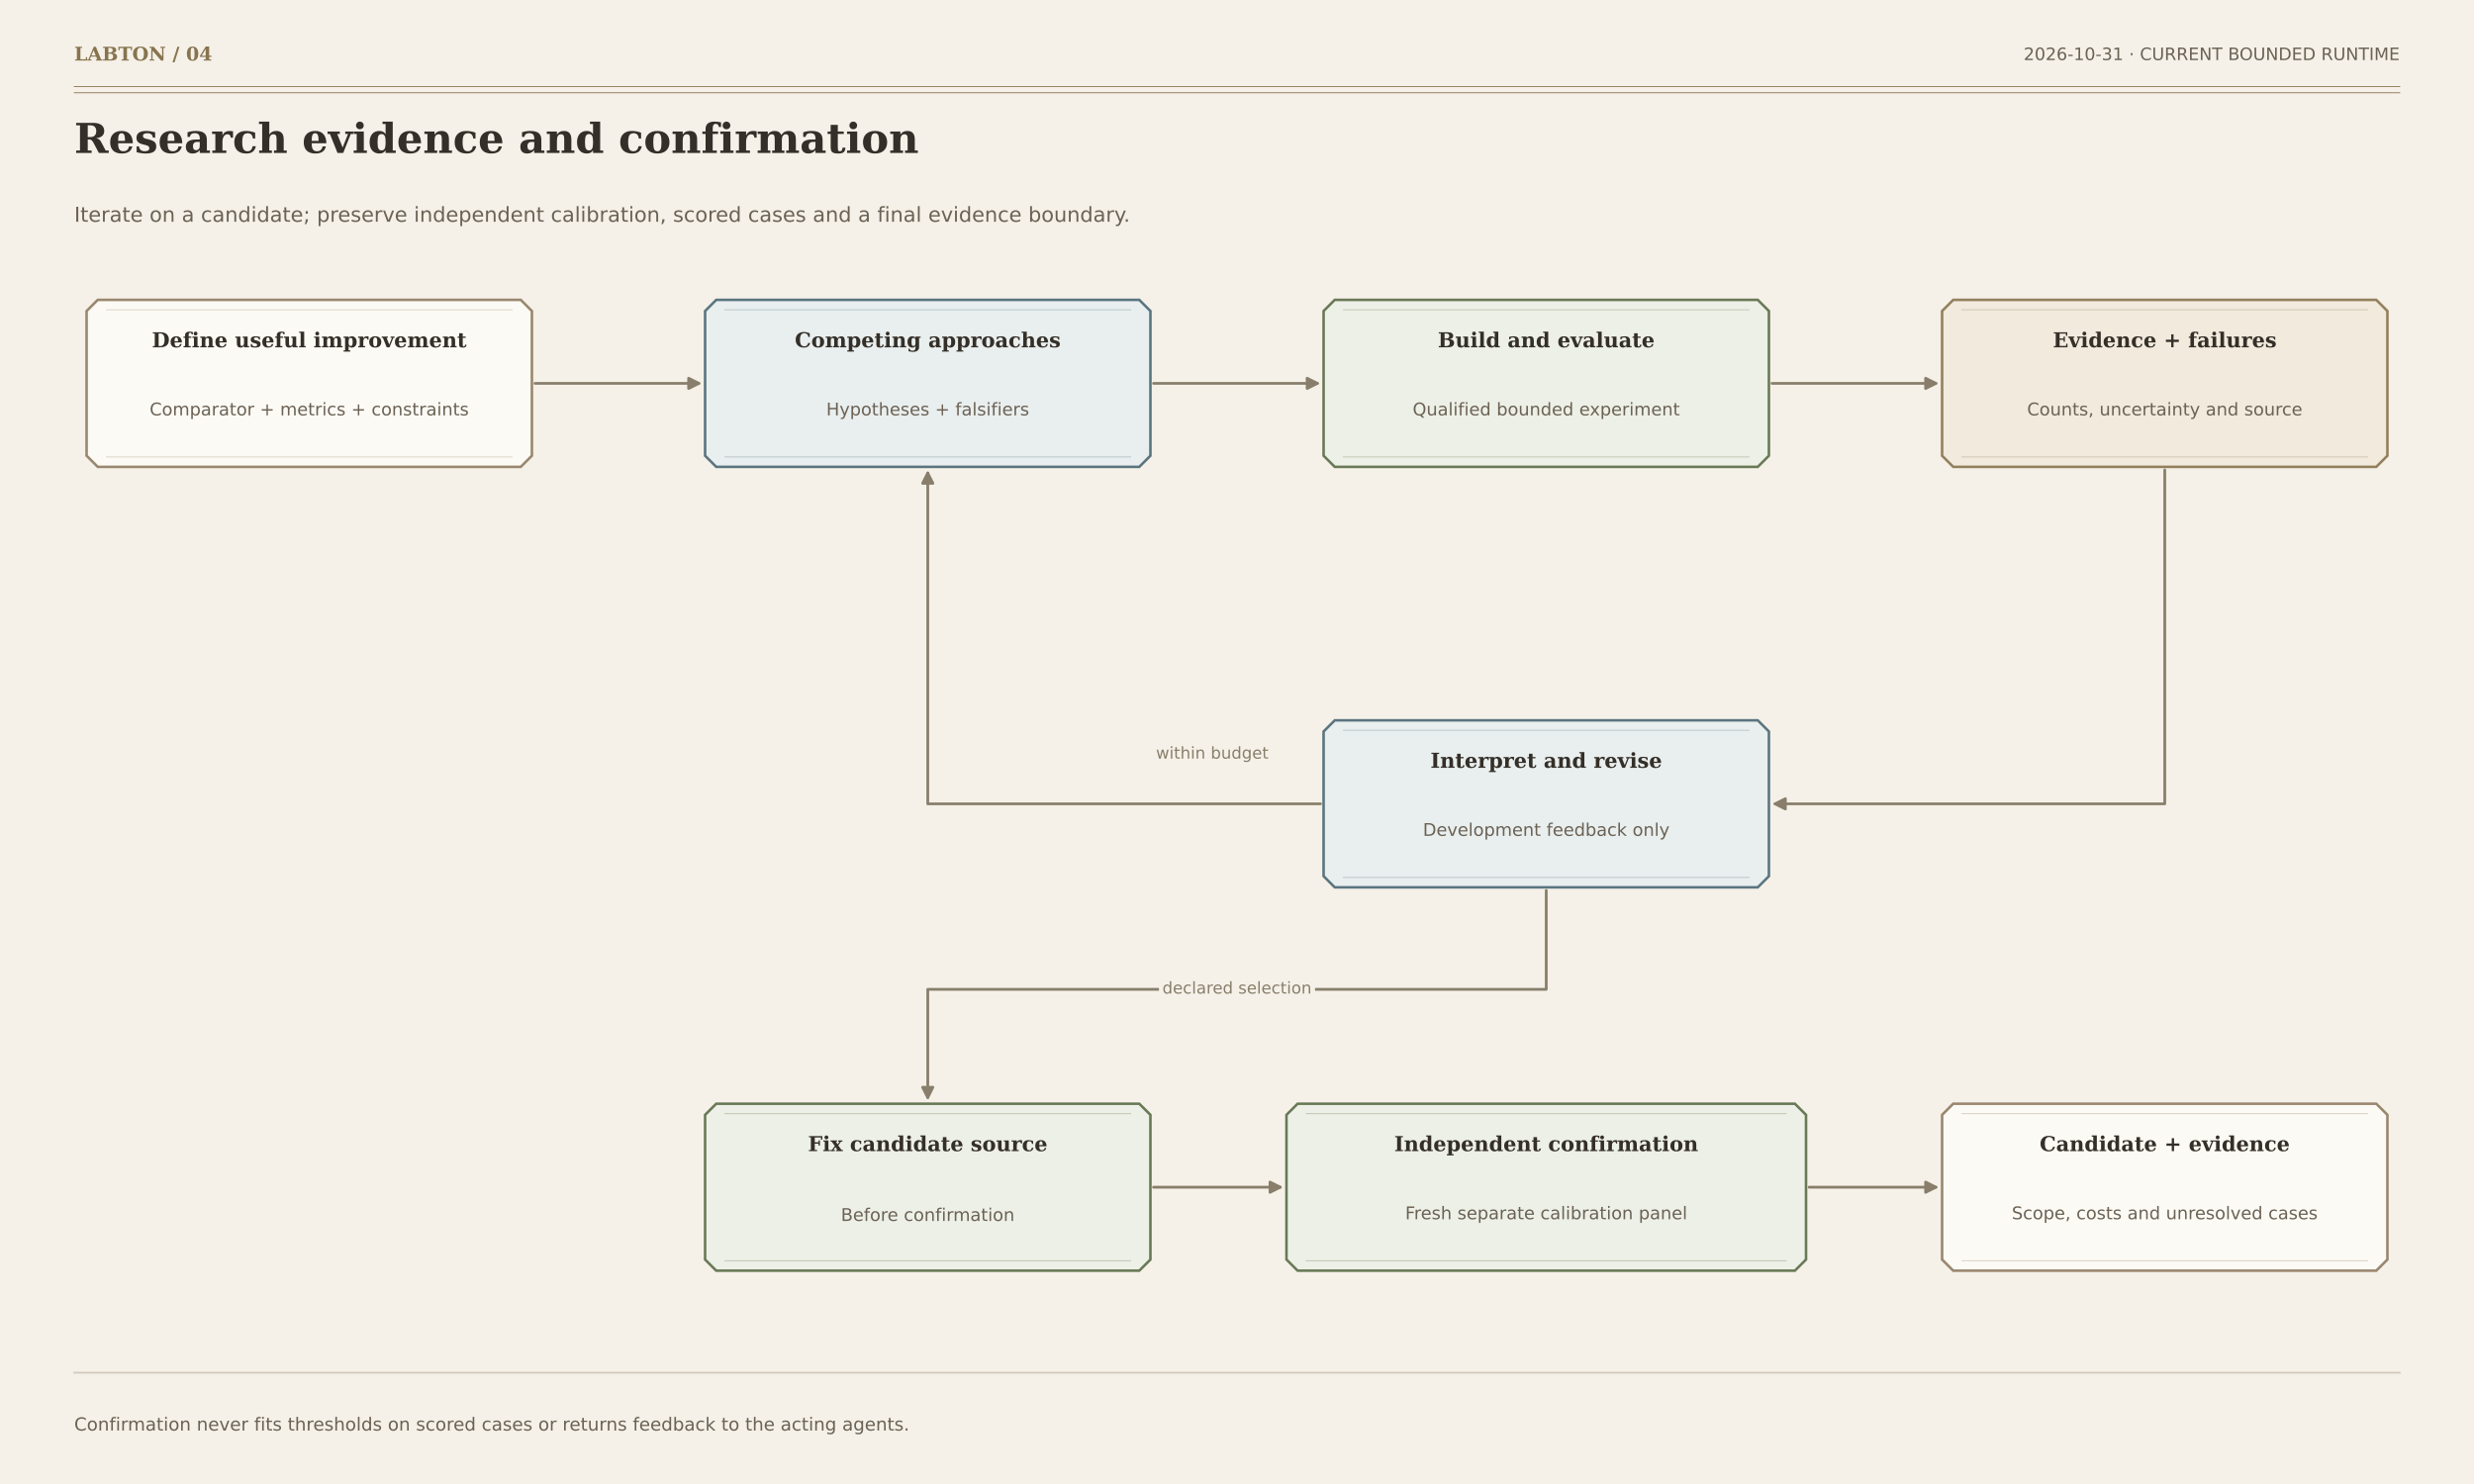
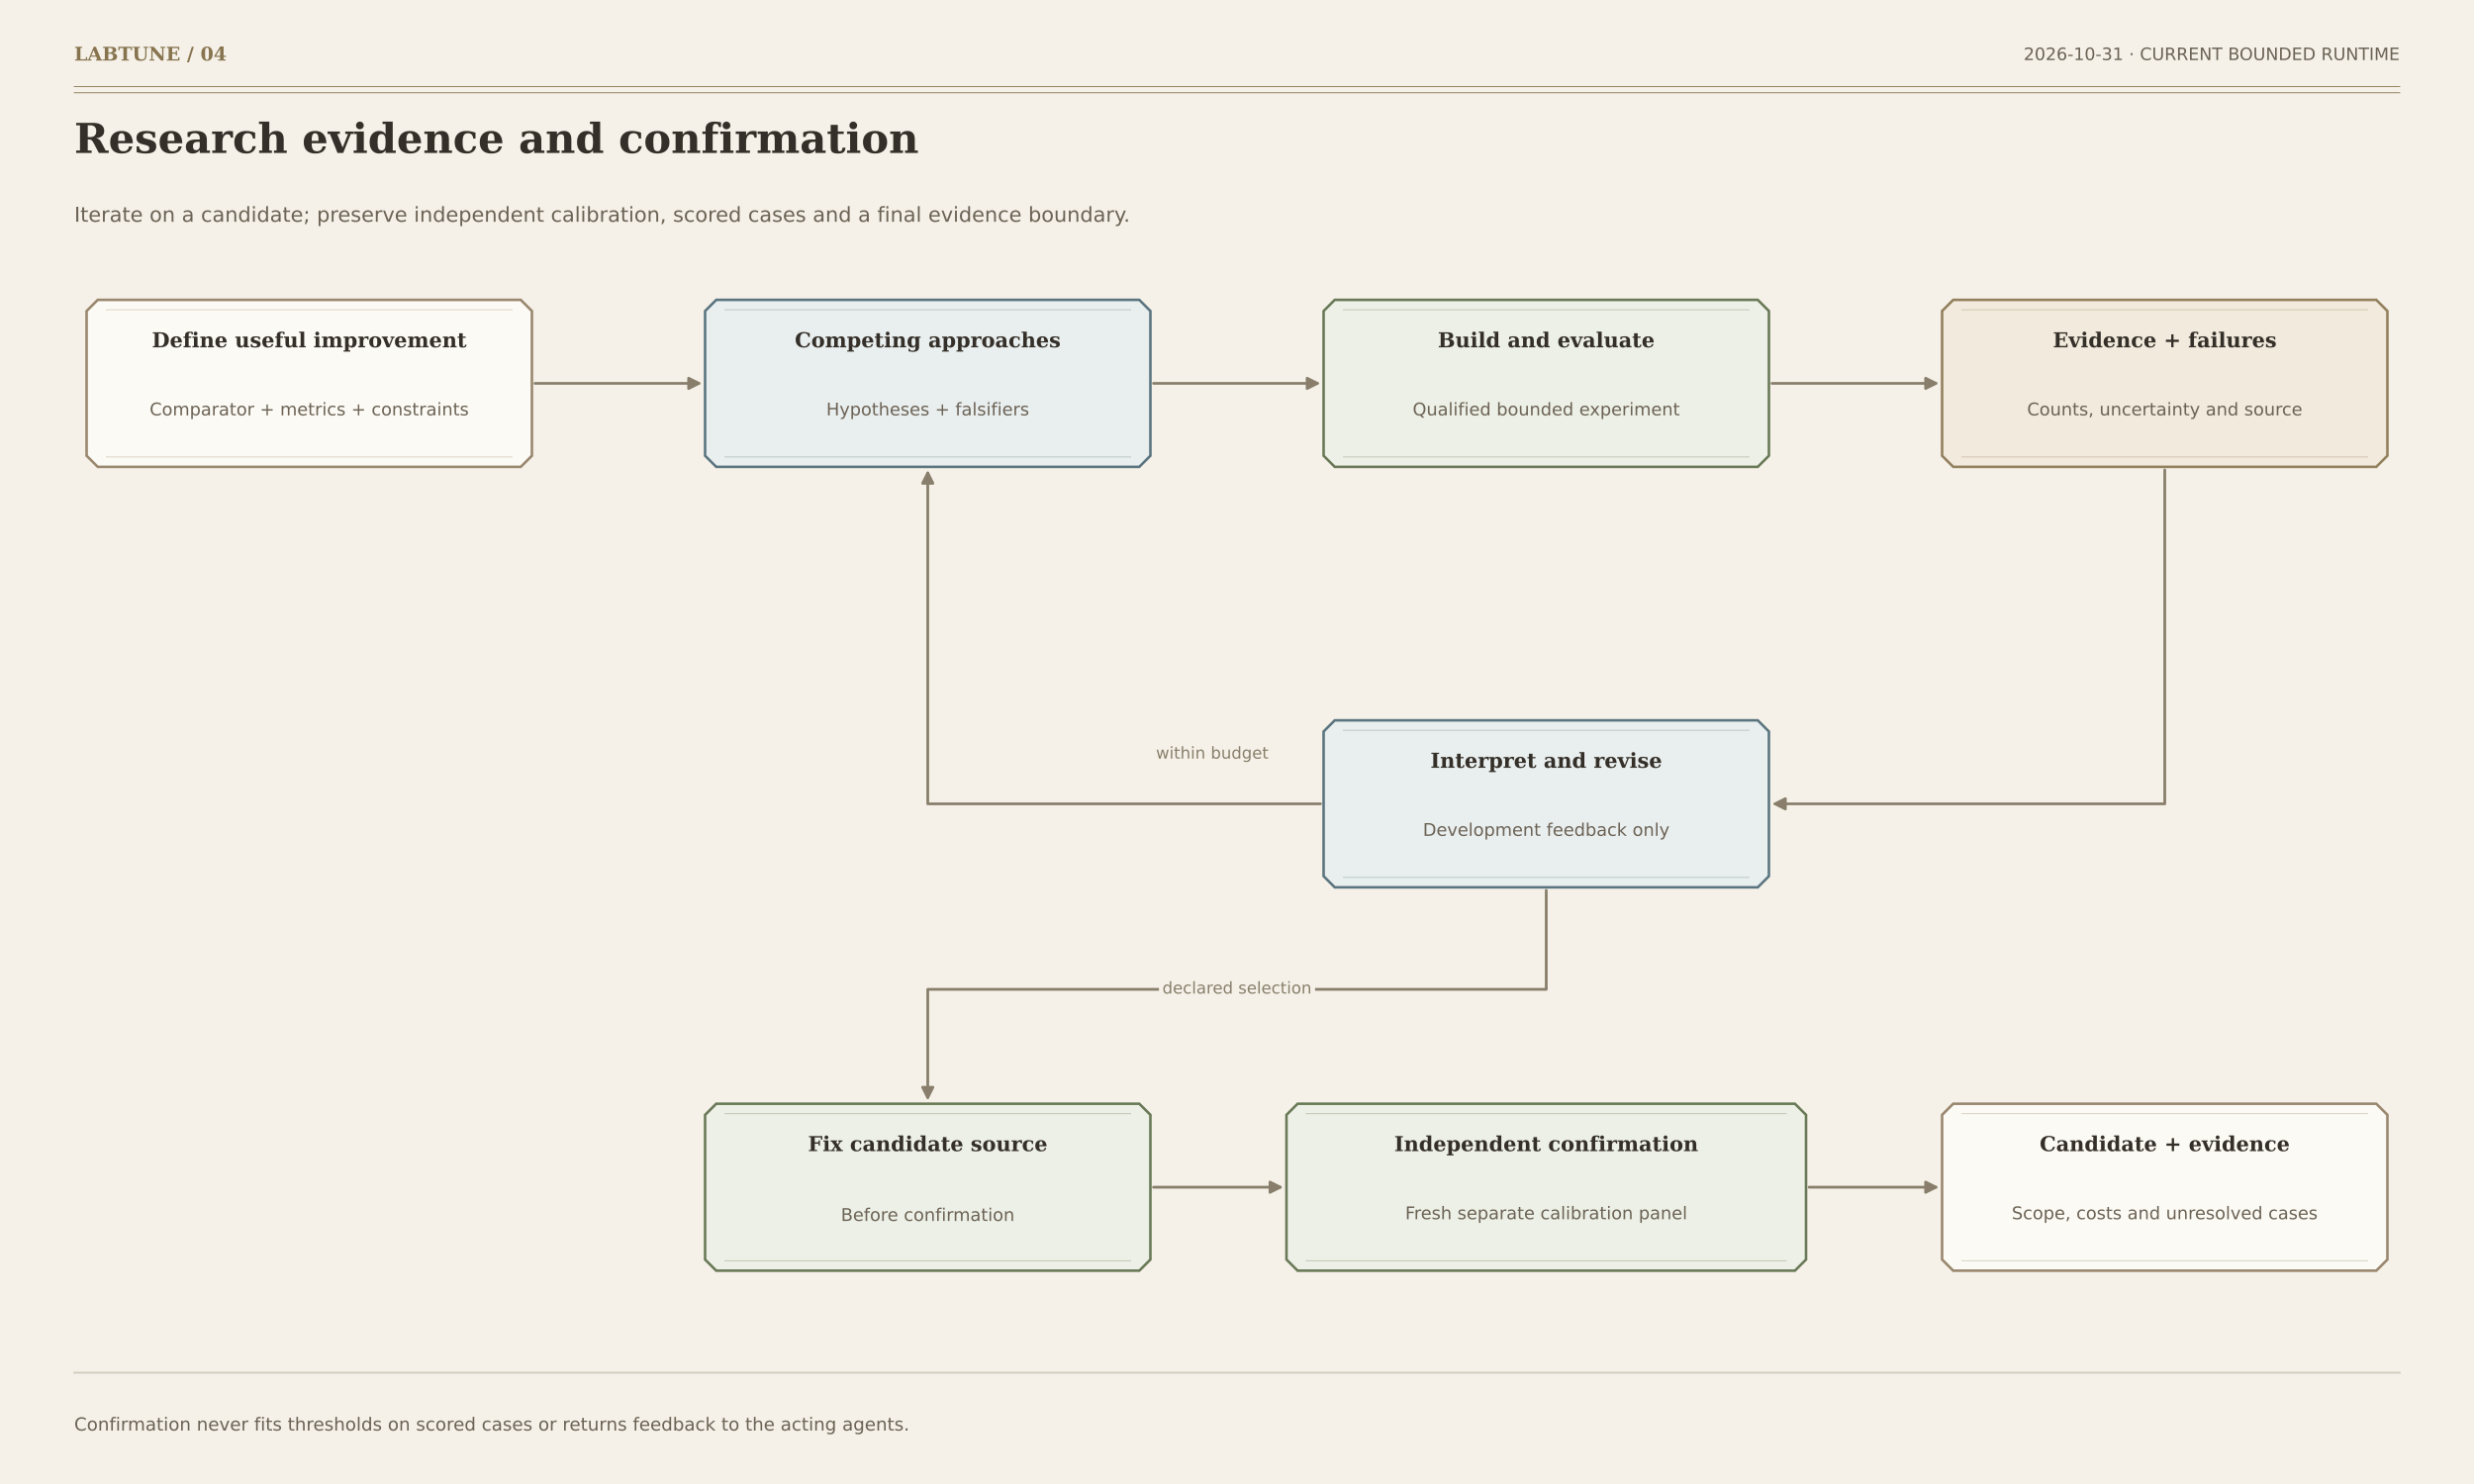
<svg xmlns="http://www.w3.org/2000/svg" width="1440pt" height="864pt" viewBox="0 0 1440 864" version="1.1">
  <defs>
    <style type="text/css">*{stroke-linejoin: round; stroke-linecap: butt}</style>
  </defs>
  <g id="figure_1">
    <g id="patch_1">
      <path d="M 0 864  L 1440 864  L 1440 0  L 0 0  z " style="fill: #f5f1e8" />
    </g>
    <g id="axes_1">
      <g id="patch_2">
-         <path d="M 311.4 223.2  L 406.811 223.2  " clip-path="url(#pe0cf8a53b9)" style="fill: none; stroke: #887e6b; stroke-width: 1.6; stroke-linecap: round" />
-         <path d="M 400.811 220.2  L 406.811 223.2  L 400.811 226.2  z " clip-path="url(#pe0cf8a53b9)" style="fill: #887e6b; stroke: #887e6b; stroke-width: 1.6; stroke-linecap: round" />
+         <path d="M 311.4 223.2  L 406.811 223.2  " clip-path="url(#p0cfd06f118)" style="fill: none; stroke: #887e6b; stroke-width: 1.6; stroke-linecap: round" />
+         <path d="M 400.811 220.2  L 406.811 223.2  L 400.811 226.2  z " clip-path="url(#p0cfd06f118)" style="fill: #887e6b; stroke: #887e6b; stroke-width: 1.6; stroke-linecap: round" />
      </g>
      <g id="patch_3">
-         <path d="M 671.4 223.2  L 766.811 223.2  " clip-path="url(#pe0cf8a53b9)" style="fill: none; stroke: #887e6b; stroke-width: 1.6; stroke-linecap: round" />
-         <path d="M 760.811 220.2  L 766.811 223.2  L 760.811 226.2  z " clip-path="url(#pe0cf8a53b9)" style="fill: #887e6b; stroke: #887e6b; stroke-width: 1.6; stroke-linecap: round" />
+         <path d="M 671.4 223.2  L 766.811 223.2  " clip-path="url(#p0cfd06f118)" style="fill: none; stroke: #887e6b; stroke-width: 1.6; stroke-linecap: round" />
+         <path d="M 760.811 220.2  L 766.811 223.2  L 760.811 226.2  z " clip-path="url(#p0cfd06f118)" style="fill: #887e6b; stroke: #887e6b; stroke-width: 1.6; stroke-linecap: round" />
      </g>
      <g id="patch_4">
-         <path d="M 1031.4 223.2  L 1126.811 223.2  " clip-path="url(#pe0cf8a53b9)" style="fill: none; stroke: #887e6b; stroke-width: 1.6; stroke-linecap: round" />
-         <path d="M 1120.811 220.2  L 1126.811 223.2  L 1120.811 226.2  z " clip-path="url(#pe0cf8a53b9)" style="fill: #887e6b; stroke: #887e6b; stroke-width: 1.6; stroke-linecap: round" />
+         <path d="M 1031.4 223.2  L 1126.811 223.2  " clip-path="url(#p0cfd06f118)" style="fill: none; stroke: #887e6b; stroke-width: 1.6; stroke-linecap: round" />
+         <path d="M 1120.811 220.2  L 1126.811 223.2  L 1120.811 226.2  z " clip-path="url(#p0cfd06f118)" style="fill: #887e6b; stroke: #887e6b; stroke-width: 1.6; stroke-linecap: round" />
      </g>
      <g id="patch_5">
-         <path d="M 1260 273.6  L 1260 468  L 1033.189 468  " clip-path="url(#pe0cf8a53b9)" style="fill: none; stroke: #887e6b; stroke-width: 1.6; stroke-linecap: round" />
-         <path d="M 1039.189 471  L 1033.189 468  L 1039.189 465  z " clip-path="url(#pe0cf8a53b9)" style="fill: #887e6b; stroke: #887e6b; stroke-width: 1.6; stroke-linecap: round" />
+         <path d="M 1260 273.6  L 1260 468  L 1033.189 468  " clip-path="url(#p0cfd06f118)" style="fill: none; stroke: #887e6b; stroke-width: 1.6; stroke-linecap: round" />
+         <path d="M 1039.189 471  L 1033.189 468  L 1039.189 465  z " clip-path="url(#p0cfd06f118)" style="fill: #887e6b; stroke: #887e6b; stroke-width: 1.6; stroke-linecap: round" />
      </g>
      <g id="patch_6">
-         <path d="M 768.6 468  L 540 468  L 540 275.389  " clip-path="url(#pe0cf8a53b9)" style="fill: none; stroke: #887e6b; stroke-width: 1.6; stroke-linecap: round" />
-         <path d="M 537 281.389  L 540 275.389  L 543 281.389  z " clip-path="url(#pe0cf8a53b9)" style="fill: #887e6b; stroke: #887e6b; stroke-width: 1.6; stroke-linecap: round" />
+         <path d="M 768.6 468  L 540 468  L 540 275.389  " clip-path="url(#p0cfd06f118)" style="fill: none; stroke: #887e6b; stroke-width: 1.6; stroke-linecap: round" />
+         <path d="M 537 281.389  L 540 275.389  L 543 281.389  z " clip-path="url(#p0cfd06f118)" style="fill: #887e6b; stroke: #887e6b; stroke-width: 1.6; stroke-linecap: round" />
      </g>
      <g id="patch_7">
-         <path d="M 900 518.4  L 900 576  L 540 576  L 540 639.011  " clip-path="url(#pe0cf8a53b9)" style="fill: none; stroke: #887e6b; stroke-width: 1.6; stroke-linecap: round" />
-         <path d="M 543 633.011  L 540 639.011  L 537 633.011  z " clip-path="url(#pe0cf8a53b9)" style="fill: #887e6b; stroke: #887e6b; stroke-width: 1.6; stroke-linecap: round" />
+         <path d="M 900 518.4  L 900 576  L 540 576  L 540 639.011  " clip-path="url(#p0cfd06f118)" style="fill: none; stroke: #887e6b; stroke-width: 1.6; stroke-linecap: round" />
+         <path d="M 543 633.011  L 540 639.011  L 537 633.011  z " clip-path="url(#p0cfd06f118)" style="fill: #887e6b; stroke: #887e6b; stroke-width: 1.6; stroke-linecap: round" />
      </g>
      <g id="patch_8">
-         <path d="M 671.4 691.2  L 745.211 691.2  " clip-path="url(#pe0cf8a53b9)" style="fill: none; stroke: #887e6b; stroke-width: 1.6; stroke-linecap: round" />
-         <path d="M 739.211 688.2  L 745.211 691.2  L 739.211 694.2  z " clip-path="url(#pe0cf8a53b9)" style="fill: #887e6b; stroke: #887e6b; stroke-width: 1.6; stroke-linecap: round" />
+         <path d="M 671.4 691.2  L 745.211 691.2  " clip-path="url(#p0cfd06f118)" style="fill: none; stroke: #887e6b; stroke-width: 1.6; stroke-linecap: round" />
+         <path d="M 739.211 688.2  L 745.211 691.2  L 739.211 694.2  z " clip-path="url(#p0cfd06f118)" style="fill: #887e6b; stroke: #887e6b; stroke-width: 1.6; stroke-linecap: round" />
      </g>
      <g id="patch_9">
-         <path d="M 1053 691.2  L 1126.811 691.2  " clip-path="url(#pe0cf8a53b9)" style="fill: none; stroke: #887e6b; stroke-width: 1.6; stroke-linecap: round" />
-         <path d="M 1120.811 688.2  L 1126.811 691.2  L 1120.811 694.2  z " clip-path="url(#pe0cf8a53b9)" style="fill: #887e6b; stroke: #887e6b; stroke-width: 1.6; stroke-linecap: round" />
+         <path d="M 1053 691.2  L 1126.811 691.2  " clip-path="url(#p0cfd06f118)" style="fill: none; stroke: #887e6b; stroke-width: 1.6; stroke-linecap: round" />
+         <path d="M 1120.811 688.2  L 1126.811 691.2  L 1120.811 694.2  z " clip-path="url(#p0cfd06f118)" style="fill: #887e6b; stroke: #887e6b; stroke-width: 1.6; stroke-linecap: round" />
      </g>
      <g id="line2d_1">
-         <path d="M 43.2 50.4  L 1396.8 50.4  " clip-path="url(#pe0cf8a53b9)" style="fill: none; stroke: #87744f; stroke-width: 0.5; stroke-linecap: square" />
+         <path d="M 43.2 50.4  L 1396.8 50.4  " clip-path="url(#p0cfd06f118)" style="fill: none; stroke: #87744f; stroke-width: 0.5; stroke-linecap: square" />
      </g>
      <g id="line2d_2">
-         <path d="M 43.2 54  L 1396.8 54  " clip-path="url(#pe0cf8a53b9)" style="fill: none; stroke: #87744f; stroke-width: 0.5; stroke-linecap: square" />
+         <path d="M 43.2 54  L 1396.8 54  " clip-path="url(#p0cfd06f118)" style="fill: none; stroke: #87744f; stroke-width: 0.5; stroke-linecap: square" />
      </g>
      <g id="line2d_3">
-         <path d="M 43.2 799.2  L 1396.8 799.2  " clip-path="url(#pe0cf8a53b9)" style="fill: none; stroke: #d2c9bc; stroke-linecap: square" />
+         <path d="M 43.2 799.2  L 1396.8 799.2  " clip-path="url(#p0cfd06f118)" style="fill: none; stroke: #d2c9bc; stroke-linecap: square" />
      </g>
      <g id="text_1">
-         <text style="font-weight: 700; font-size: 11px; font-family: 'DejaVu Serif'; text-anchor: start; fill: #87744f" x="43.2" y="35.257" transform="rotate(-0 43.2 35.25742)">LABTON / 04</text>
+         <text style="font-weight: 700; font-size: 11px; font-family: 'DejaVu Serif'; text-anchor: start; fill: #87744f" x="43.2" y="35.257" transform="rotate(-0 43.2 35.25742)">LABTUNE / 04</text>
      </g>
      <g id="text_2">
        <text style="font-size: 10px; font-family: 'DejaVu Sans'; text-anchor: end; fill: #6b6255" x="1396.8" y="34.998" transform="rotate(-0 1396.8 34.99766)">2026-10-31 · CURRENT BOUNDED RUNTIME</text>
      </g>
      <g id="text_3">
        <text style="font-weight: 700; font-size: 24px; font-family: 'DejaVu Serif'; text-anchor: start; fill: #342f28" x="43.2" y="89.035" transform="rotate(-0 43.2 89.03531)">Research evidence and confirmation</text>
      </g>
      <g id="text_4">
        <text style="font-size: 12px; font-family: 'DejaVu Sans'; text-anchor: start; fill: #6b6255" x="43.2" y="129.118" transform="rotate(-0 43.2 129.1177)">Iterate on a candidate; preserve independent calibration, scored cases and a final evidence boundary.</text>
      </g>
      <g id="patch_10">
-         <path d="M 56.88 174.6  L 303.12 174.6  L 309.6 181.08  L 309.6 265.32  L 303.12 271.8  L 56.88 271.8  L 50.4 265.32  L 50.4 181.08  z " clip-path="url(#pe0cf8a53b9)" style="fill: #fcfaf4; stroke: #99876f; stroke-width: 1.5; stroke-linejoin: miter" />
+         <path d="M 56.88 174.6  L 303.12 174.6  L 309.6 181.08  L 309.6 265.32  L 303.12 271.8  L 56.88 271.8  L 50.4 265.32  L 50.4 181.08  z " clip-path="url(#p0cfd06f118)" style="fill: #fcfaf4; stroke: #99876f; stroke-width: 1.5; stroke-linejoin: miter" />
      </g>
      <g id="patch_11">
-         <path d="M 416.88 174.6  L 663.12 174.6  L 669.6 181.08  L 669.6 265.32  L 663.12 271.8  L 416.88 271.8  L 410.4 265.32  L 410.4 181.08  z " clip-path="url(#pe0cf8a53b9)" style="fill: #e9eeee; stroke: #5b7580; stroke-width: 1.5; stroke-linejoin: miter" />
+         <path d="M 416.88 174.6  L 663.12 174.6  L 669.6 181.08  L 669.6 265.32  L 663.12 271.8  L 416.88 271.8  L 410.4 265.32  L 410.4 181.08  z " clip-path="url(#p0cfd06f118)" style="fill: #e9eeee; stroke: #5b7580; stroke-width: 1.5; stroke-linejoin: miter" />
      </g>
      <g id="patch_12">
-         <path d="M 776.88 174.6  L 1023.12 174.6  L 1029.6 181.08  L 1029.6 265.32  L 1023.12 271.8  L 776.88 271.8  L 770.4 265.32  L 770.4 181.08  z " clip-path="url(#pe0cf8a53b9)" style="fill: #edf0e6; stroke: #697957; stroke-width: 1.5; stroke-linejoin: miter" />
+         <path d="M 776.88 174.6  L 1023.12 174.6  L 1029.6 181.08  L 1029.6 265.32  L 1023.12 271.8  L 776.88 271.8  L 770.4 265.32  L 770.4 181.08  z " clip-path="url(#p0cfd06f118)" style="fill: #edf0e6; stroke: #697957; stroke-width: 1.5; stroke-linejoin: miter" />
      </g>
      <g id="patch_13">
-         <path d="M 1136.88 174.6  L 1383.12 174.6  L 1389.6 181.08  L 1389.6 265.32  L 1383.12 271.8  L 1136.88 271.8  L 1130.4 265.32  L 1130.4 181.08  z " clip-path="url(#pe0cf8a53b9)" style="fill: #f1eadd; stroke: #93805d; stroke-width: 1.5; stroke-linejoin: miter" />
+         <path d="M 1136.88 174.6  L 1383.12 174.6  L 1389.6 181.08  L 1389.6 265.32  L 1383.12 271.8  L 1136.88 271.8  L 1130.4 265.32  L 1130.4 181.08  z " clip-path="url(#p0cfd06f118)" style="fill: #f1eadd; stroke: #93805d; stroke-width: 1.5; stroke-linejoin: miter" />
      </g>
      <g id="patch_14">
-         <path d="M 776.88 419.4  L 1023.12 419.4  L 1029.6 425.88  L 1029.6 510.12  L 1023.12 516.6  L 776.88 516.6  L 770.4 510.12  L 770.4 425.88  z " clip-path="url(#pe0cf8a53b9)" style="fill: #e9eeee; stroke: #5b7580; stroke-width: 1.5; stroke-linejoin: miter" />
+         <path d="M 776.88 419.4  L 1023.12 419.4  L 1029.6 425.88  L 1029.6 510.12  L 1023.12 516.6  L 776.88 516.6  L 770.4 510.12  L 770.4 425.88  z " clip-path="url(#p0cfd06f118)" style="fill: #e9eeee; stroke: #5b7580; stroke-width: 1.5; stroke-linejoin: miter" />
      </g>
      <g id="patch_15">
-         <path d="M 416.88 642.6  L 663.12 642.6  L 669.6 649.08  L 669.6 733.32  L 663.12 739.8  L 416.88 739.8  L 410.4 733.32  L 410.4 649.08  z " clip-path="url(#pe0cf8a53b9)" style="fill: #edf0e6; stroke: #697957; stroke-width: 1.5; stroke-linejoin: miter" />
+         <path d="M 416.88 642.6  L 663.12 642.6  L 669.6 649.08  L 669.6 733.32  L 663.12 739.8  L 416.88 739.8  L 410.4 733.32  L 410.4 649.08  z " clip-path="url(#p0cfd06f118)" style="fill: #edf0e6; stroke: #697957; stroke-width: 1.5; stroke-linejoin: miter" />
      </g>
      <g id="patch_16">
-         <path d="M 755.28 642.6  L 1044.72 642.6  L 1051.2 649.08  L 1051.2 733.32  L 1044.72 739.8  L 755.28 739.8  L 748.8 733.32  L 748.8 649.08  z " clip-path="url(#pe0cf8a53b9)" style="fill: #edf0e6; stroke: #697957; stroke-width: 1.5; stroke-linejoin: miter" />
+         <path d="M 755.28 642.6  L 1044.72 642.6  L 1051.2 649.08  L 1051.2 733.32  L 1044.72 739.8  L 755.28 739.8  L 748.8 733.32  L 748.8 649.08  z " clip-path="url(#p0cfd06f118)" style="fill: #edf0e6; stroke: #697957; stroke-width: 1.5; stroke-linejoin: miter" />
      </g>
      <g id="patch_17">
-         <path d="M 1136.88 642.6  L 1383.12 642.6  L 1389.6 649.08  L 1389.6 733.32  L 1383.12 739.8  L 1136.88 739.8  L 1130.4 733.32  L 1130.4 649.08  z " clip-path="url(#pe0cf8a53b9)" style="fill: #fcfaf4; stroke: #99876f; stroke-width: 1.5; stroke-linejoin: miter" />
+         <path d="M 1136.88 642.6  L 1383.12 642.6  L 1389.6 649.08  L 1389.6 733.32  L 1383.12 739.8  L 1136.88 739.8  L 1130.4 733.32  L 1130.4 649.08  z " clip-path="url(#p0cfd06f118)" style="fill: #fcfaf4; stroke: #99876f; stroke-width: 1.5; stroke-linejoin: miter" />
      </g>
      <g id="text_5">
        <text style="font-size: 10.5px; font-family: 'DejaVu Sans'; text-anchor: start; fill: #6b6255" x="43.2" y="832.888" transform="rotate(-0 43.2 832.8879)">Confirmation never fits thresholds on scored cases or returns feedback to the acting agents.</text>
      </g>
      <g id="line2d_4">
-         <path d="M 61.92 180.36  L 298.08 180.36  " clip-path="url(#pe0cf8a53b9)" style="fill: none; stroke: #99876f; stroke-opacity: 0.35; stroke-width: 0.55; stroke-linecap: square" />
+         <path d="M 61.92 180.36  L 298.08 180.36  " clip-path="url(#p0cfd06f118)" style="fill: none; stroke: #99876f; stroke-opacity: 0.35; stroke-width: 0.55; stroke-linecap: square" />
      </g>
      <g id="line2d_5">
-         <path d="M 61.92 266.04  L 298.08 266.04  " clip-path="url(#pe0cf8a53b9)" style="fill: none; stroke: #99876f; stroke-opacity: 0.35; stroke-width: 0.55; stroke-linecap: square" />
+         <path d="M 61.92 266.04  L 298.08 266.04  " clip-path="url(#p0cfd06f118)" style="fill: none; stroke: #99876f; stroke-opacity: 0.35; stroke-width: 0.55; stroke-linecap: square" />
      </g>
      <g id="text_6">
        <text style="font-weight: 700; font-size: 12px; font-family: 'DejaVu Serif'; text-anchor: middle; fill: #342f28" x="180" y="202.198" transform="rotate(-0 180 202.1977)">Define useful improvement</text>
      </g>
      <g id="text_7">
        <text style="font-size: 10.2px; font-family: 'DejaVu Sans'; text-anchor: middle; fill: #6b6255" x="180" y="241.855" transform="rotate(-0 180 241.8546)">Comparator + metrics + constraints</text>
      </g>
      <g id="line2d_6">
-         <path d="M 421.92 180.36  L 658.08 180.36  " clip-path="url(#pe0cf8a53b9)" style="fill: none; stroke: #5b7580; stroke-opacity: 0.35; stroke-width: 0.55; stroke-linecap: square" />
+         <path d="M 421.92 180.36  L 658.08 180.36  " clip-path="url(#p0cfd06f118)" style="fill: none; stroke: #5b7580; stroke-opacity: 0.35; stroke-width: 0.55; stroke-linecap: square" />
      </g>
      <g id="line2d_7">
-         <path d="M 421.92 266.04  L 658.08 266.04  " clip-path="url(#pe0cf8a53b9)" style="fill: none; stroke: #5b7580; stroke-opacity: 0.35; stroke-width: 0.55; stroke-linecap: square" />
+         <path d="M 421.92 266.04  L 658.08 266.04  " clip-path="url(#p0cfd06f118)" style="fill: none; stroke: #5b7580; stroke-opacity: 0.35; stroke-width: 0.55; stroke-linecap: square" />
      </g>
      <g id="text_8">
        <text style="font-weight: 700; font-size: 12px; font-family: 'DejaVu Serif'; text-anchor: middle; fill: #342f28" x="540" y="202.198" transform="rotate(-0 540 202.1977)">Competing approaches</text>
      </g>
      <g id="text_9">
        <text style="font-size: 10.2px; font-family: 'DejaVu Sans'; text-anchor: middle; fill: #6b6255" x="540" y="241.855" transform="rotate(-0 540 241.8546)">Hypotheses + falsifiers</text>
      </g>
      <g id="line2d_8">
-         <path d="M 781.92 180.36  L 1018.08 180.36  " clip-path="url(#pe0cf8a53b9)" style="fill: none; stroke: #697957; stroke-opacity: 0.35; stroke-width: 0.55; stroke-linecap: square" />
+         <path d="M 781.92 180.36  L 1018.08 180.36  " clip-path="url(#p0cfd06f118)" style="fill: none; stroke: #697957; stroke-opacity: 0.35; stroke-width: 0.55; stroke-linecap: square" />
      </g>
      <g id="line2d_9">
-         <path d="M 781.92 266.04  L 1018.08 266.04  " clip-path="url(#pe0cf8a53b9)" style="fill: none; stroke: #697957; stroke-opacity: 0.35; stroke-width: 0.55; stroke-linecap: square" />
+         <path d="M 781.92 266.04  L 1018.08 266.04  " clip-path="url(#p0cfd06f118)" style="fill: none; stroke: #697957; stroke-opacity: 0.35; stroke-width: 0.55; stroke-linecap: square" />
      </g>
      <g id="text_10">
        <text style="font-weight: 700; font-size: 12px; font-family: 'DejaVu Serif'; text-anchor: middle; fill: #342f28" x="900" y="202.198" transform="rotate(-0 900 202.1977)">Build and evaluate</text>
      </g>
      <g id="text_11">
        <text style="font-size: 10.2px; font-family: 'DejaVu Sans'; text-anchor: middle; fill: #6b6255" x="900" y="241.855" transform="rotate(-0 900 241.8546)">Qualified bounded experiment</text>
      </g>
      <g id="line2d_10">
-         <path d="M 1141.92 180.36  L 1378.08 180.36  " clip-path="url(#pe0cf8a53b9)" style="fill: none; stroke: #93805d; stroke-opacity: 0.35; stroke-width: 0.55; stroke-linecap: square" />
+         <path d="M 1141.92 180.36  L 1378.08 180.36  " clip-path="url(#p0cfd06f118)" style="fill: none; stroke: #93805d; stroke-opacity: 0.35; stroke-width: 0.55; stroke-linecap: square" />
      </g>
      <g id="line2d_11">
-         <path d="M 1141.92 266.04  L 1378.08 266.04  " clip-path="url(#pe0cf8a53b9)" style="fill: none; stroke: #93805d; stroke-opacity: 0.35; stroke-width: 0.55; stroke-linecap: square" />
+         <path d="M 1141.92 266.04  L 1378.08 266.04  " clip-path="url(#p0cfd06f118)" style="fill: none; stroke: #93805d; stroke-opacity: 0.35; stroke-width: 0.55; stroke-linecap: square" />
      </g>
      <g id="text_12">
        <text style="font-weight: 700; font-size: 12px; font-family: 'DejaVu Serif'; text-anchor: middle; fill: #342f28" x="1260" y="202.198" transform="rotate(-0 1260 202.1977)">Evidence + failures</text>
      </g>
      <g id="text_13">
        <text style="font-size: 10.2px; font-family: 'DejaVu Sans'; text-anchor: middle; fill: #6b6255" x="1260" y="241.855" transform="rotate(-0 1260 241.8546)">Counts, uncertainty and source</text>
      </g>
      <g id="line2d_12">
-         <path d="M 781.92 425.16  L 1018.08 425.16  " clip-path="url(#pe0cf8a53b9)" style="fill: none; stroke: #5b7580; stroke-opacity: 0.35; stroke-width: 0.55; stroke-linecap: square" />
+         <path d="M 781.92 425.16  L 1018.08 425.16  " clip-path="url(#p0cfd06f118)" style="fill: none; stroke: #5b7580; stroke-opacity: 0.35; stroke-width: 0.55; stroke-linecap: square" />
      </g>
      <g id="line2d_13">
-         <path d="M 781.92 510.84  L 1018.08 510.84  " clip-path="url(#pe0cf8a53b9)" style="fill: none; stroke: #5b7580; stroke-opacity: 0.35; stroke-width: 0.55; stroke-linecap: square" />
+         <path d="M 781.92 510.84  L 1018.08 510.84  " clip-path="url(#p0cfd06f118)" style="fill: none; stroke: #5b7580; stroke-opacity: 0.35; stroke-width: 0.55; stroke-linecap: square" />
      </g>
      <g id="text_14">
        <text style="font-weight: 700; font-size: 12px; font-family: 'DejaVu Serif'; text-anchor: middle; fill: #342f28" x="900" y="446.998" transform="rotate(-0 900 446.9977)">Interpret and revise</text>
      </g>
      <g id="text_15">
        <text style="font-size: 10.2px; font-family: 'DejaVu Sans'; text-anchor: middle; fill: #6b6255" x="900" y="486.655" transform="rotate(-0 900 486.6546)">Development feedback only</text>
      </g>
      <g id="line2d_14">
-         <path d="M 421.92 648.36  L 658.08 648.36  " clip-path="url(#pe0cf8a53b9)" style="fill: none; stroke: #697957; stroke-opacity: 0.35; stroke-width: 0.55; stroke-linecap: square" />
+         <path d="M 421.92 648.36  L 658.08 648.36  " clip-path="url(#p0cfd06f118)" style="fill: none; stroke: #697957; stroke-opacity: 0.35; stroke-width: 0.55; stroke-linecap: square" />
      </g>
      <g id="line2d_15">
-         <path d="M 421.92 734.04  L 658.08 734.04  " clip-path="url(#pe0cf8a53b9)" style="fill: none; stroke: #697957; stroke-opacity: 0.35; stroke-width: 0.55; stroke-linecap: square" />
+         <path d="M 421.92 734.04  L 658.08 734.04  " clip-path="url(#p0cfd06f118)" style="fill: none; stroke: #697957; stroke-opacity: 0.35; stroke-width: 0.55; stroke-linecap: square" />
      </g>
      <g id="text_16">
        <text style="font-weight: 700; font-size: 12px; font-family: 'DejaVu Serif'; text-anchor: middle; fill: #342f28" x="540" y="670.198" transform="rotate(-0 540 670.1977)">Fix candidate source</text>
      </g>
      <g id="text_17">
        <text style="font-size: 10.2px; font-family: 'DejaVu Sans'; text-anchor: middle; fill: #6b6255" x="540" y="710.843" transform="rotate(-0 540 710.8427)">Before confirmation</text>
      </g>
      <g id="line2d_16">
-         <path d="M 760.32 648.36  L 1039.68 648.36  " clip-path="url(#pe0cf8a53b9)" style="fill: none; stroke: #697957; stroke-opacity: 0.35; stroke-width: 0.55; stroke-linecap: square" />
+         <path d="M 760.32 648.36  L 1039.68 648.36  " clip-path="url(#p0cfd06f118)" style="fill: none; stroke: #697957; stroke-opacity: 0.35; stroke-width: 0.55; stroke-linecap: square" />
      </g>
      <g id="line2d_17">
-         <path d="M 760.32 734.04  L 1039.68 734.04  " clip-path="url(#pe0cf8a53b9)" style="fill: none; stroke: #697957; stroke-opacity: 0.35; stroke-width: 0.55; stroke-linecap: square" />
+         <path d="M 760.32 734.04  L 1039.68 734.04  " clip-path="url(#p0cfd06f118)" style="fill: none; stroke: #697957; stroke-opacity: 0.35; stroke-width: 0.55; stroke-linecap: square" />
      </g>
      <g id="text_18">
        <text style="font-weight: 700; font-size: 12px; font-family: 'DejaVu Serif'; text-anchor: middle; fill: #342f28" x="900" y="670.198" transform="rotate(-0 900 670.1977)">Independent confirmation</text>
      </g>
      <g id="text_19">
        <text style="font-size: 10.2px; font-family: 'DejaVu Sans'; text-anchor: middle; fill: #6b6255" x="900" y="709.855" transform="rotate(-0 900 709.8546)">Fresh separate calibration panel</text>
      </g>
      <g id="line2d_18">
-         <path d="M 1141.92 648.36  L 1378.08 648.36  " clip-path="url(#pe0cf8a53b9)" style="fill: none; stroke: #99876f; stroke-opacity: 0.35; stroke-width: 0.55; stroke-linecap: square" />
+         <path d="M 1141.92 648.36  L 1378.08 648.36  " clip-path="url(#p0cfd06f118)" style="fill: none; stroke: #99876f; stroke-opacity: 0.35; stroke-width: 0.55; stroke-linecap: square" />
      </g>
      <g id="line2d_19">
-         <path d="M 1141.92 734.04  L 1378.08 734.04  " clip-path="url(#pe0cf8a53b9)" style="fill: none; stroke: #99876f; stroke-opacity: 0.35; stroke-width: 0.55; stroke-linecap: square" />
+         <path d="M 1141.92 734.04  L 1378.08 734.04  " clip-path="url(#p0cfd06f118)" style="fill: none; stroke: #99876f; stroke-opacity: 0.35; stroke-width: 0.55; stroke-linecap: square" />
      </g>
      <g id="text_20">
        <text style="font-weight: 700; font-size: 12px; font-family: 'DejaVu Serif'; text-anchor: middle; fill: #342f28" x="1260" y="670.198" transform="rotate(-0 1260 670.1977)">Candidate + evidence</text>
      </g>
      <g id="text_21">
        <text style="font-size: 10.2px; font-family: 'DejaVu Sans'; text-anchor: middle; fill: #6b6255" x="1260" y="709.855" transform="rotate(-0 1260 709.8546)">Scope, costs and unresolved cases</text>
      </g>
      <g id="text_22">
        <g id="patch_18">
          <path d="M 670.847 445.945  L 740.353 445.945  L 740.353 432.455  L 670.847 432.455  z " style="fill: #f5f1e8" />
        </g>
        <text style="font-size: 9.5px; font-family: 'DejaVu Sans'; text-anchor: middle; fill: #887e6b" x="705.6" y="441.668" transform="rotate(-0 705.6 441.6681)">within budget</text>
      </g>
      <g id="text_23">
        <g id="patch_19">
          <path d="M 674.579 582.745  L 765.421 582.745  L 765.421 569.255  L 674.579 569.255  z " style="fill: #f5f1e8" />
        </g>
        <text style="font-size: 9.5px; font-family: 'DejaVu Sans'; text-anchor: middle; fill: #887e6b" x="720" y="578.468" transform="rotate(-0 720 578.4681)">declared selection</text>
      </g>
    </g>
  </g>
  <defs>
-     <clipPath id="pe0cf8a53b9">
+     <clipPath id="p0cfd06f118">
      <rect x="0" y="0" width="1440" height="864" />
    </clipPath>
  </defs>
</svg>
